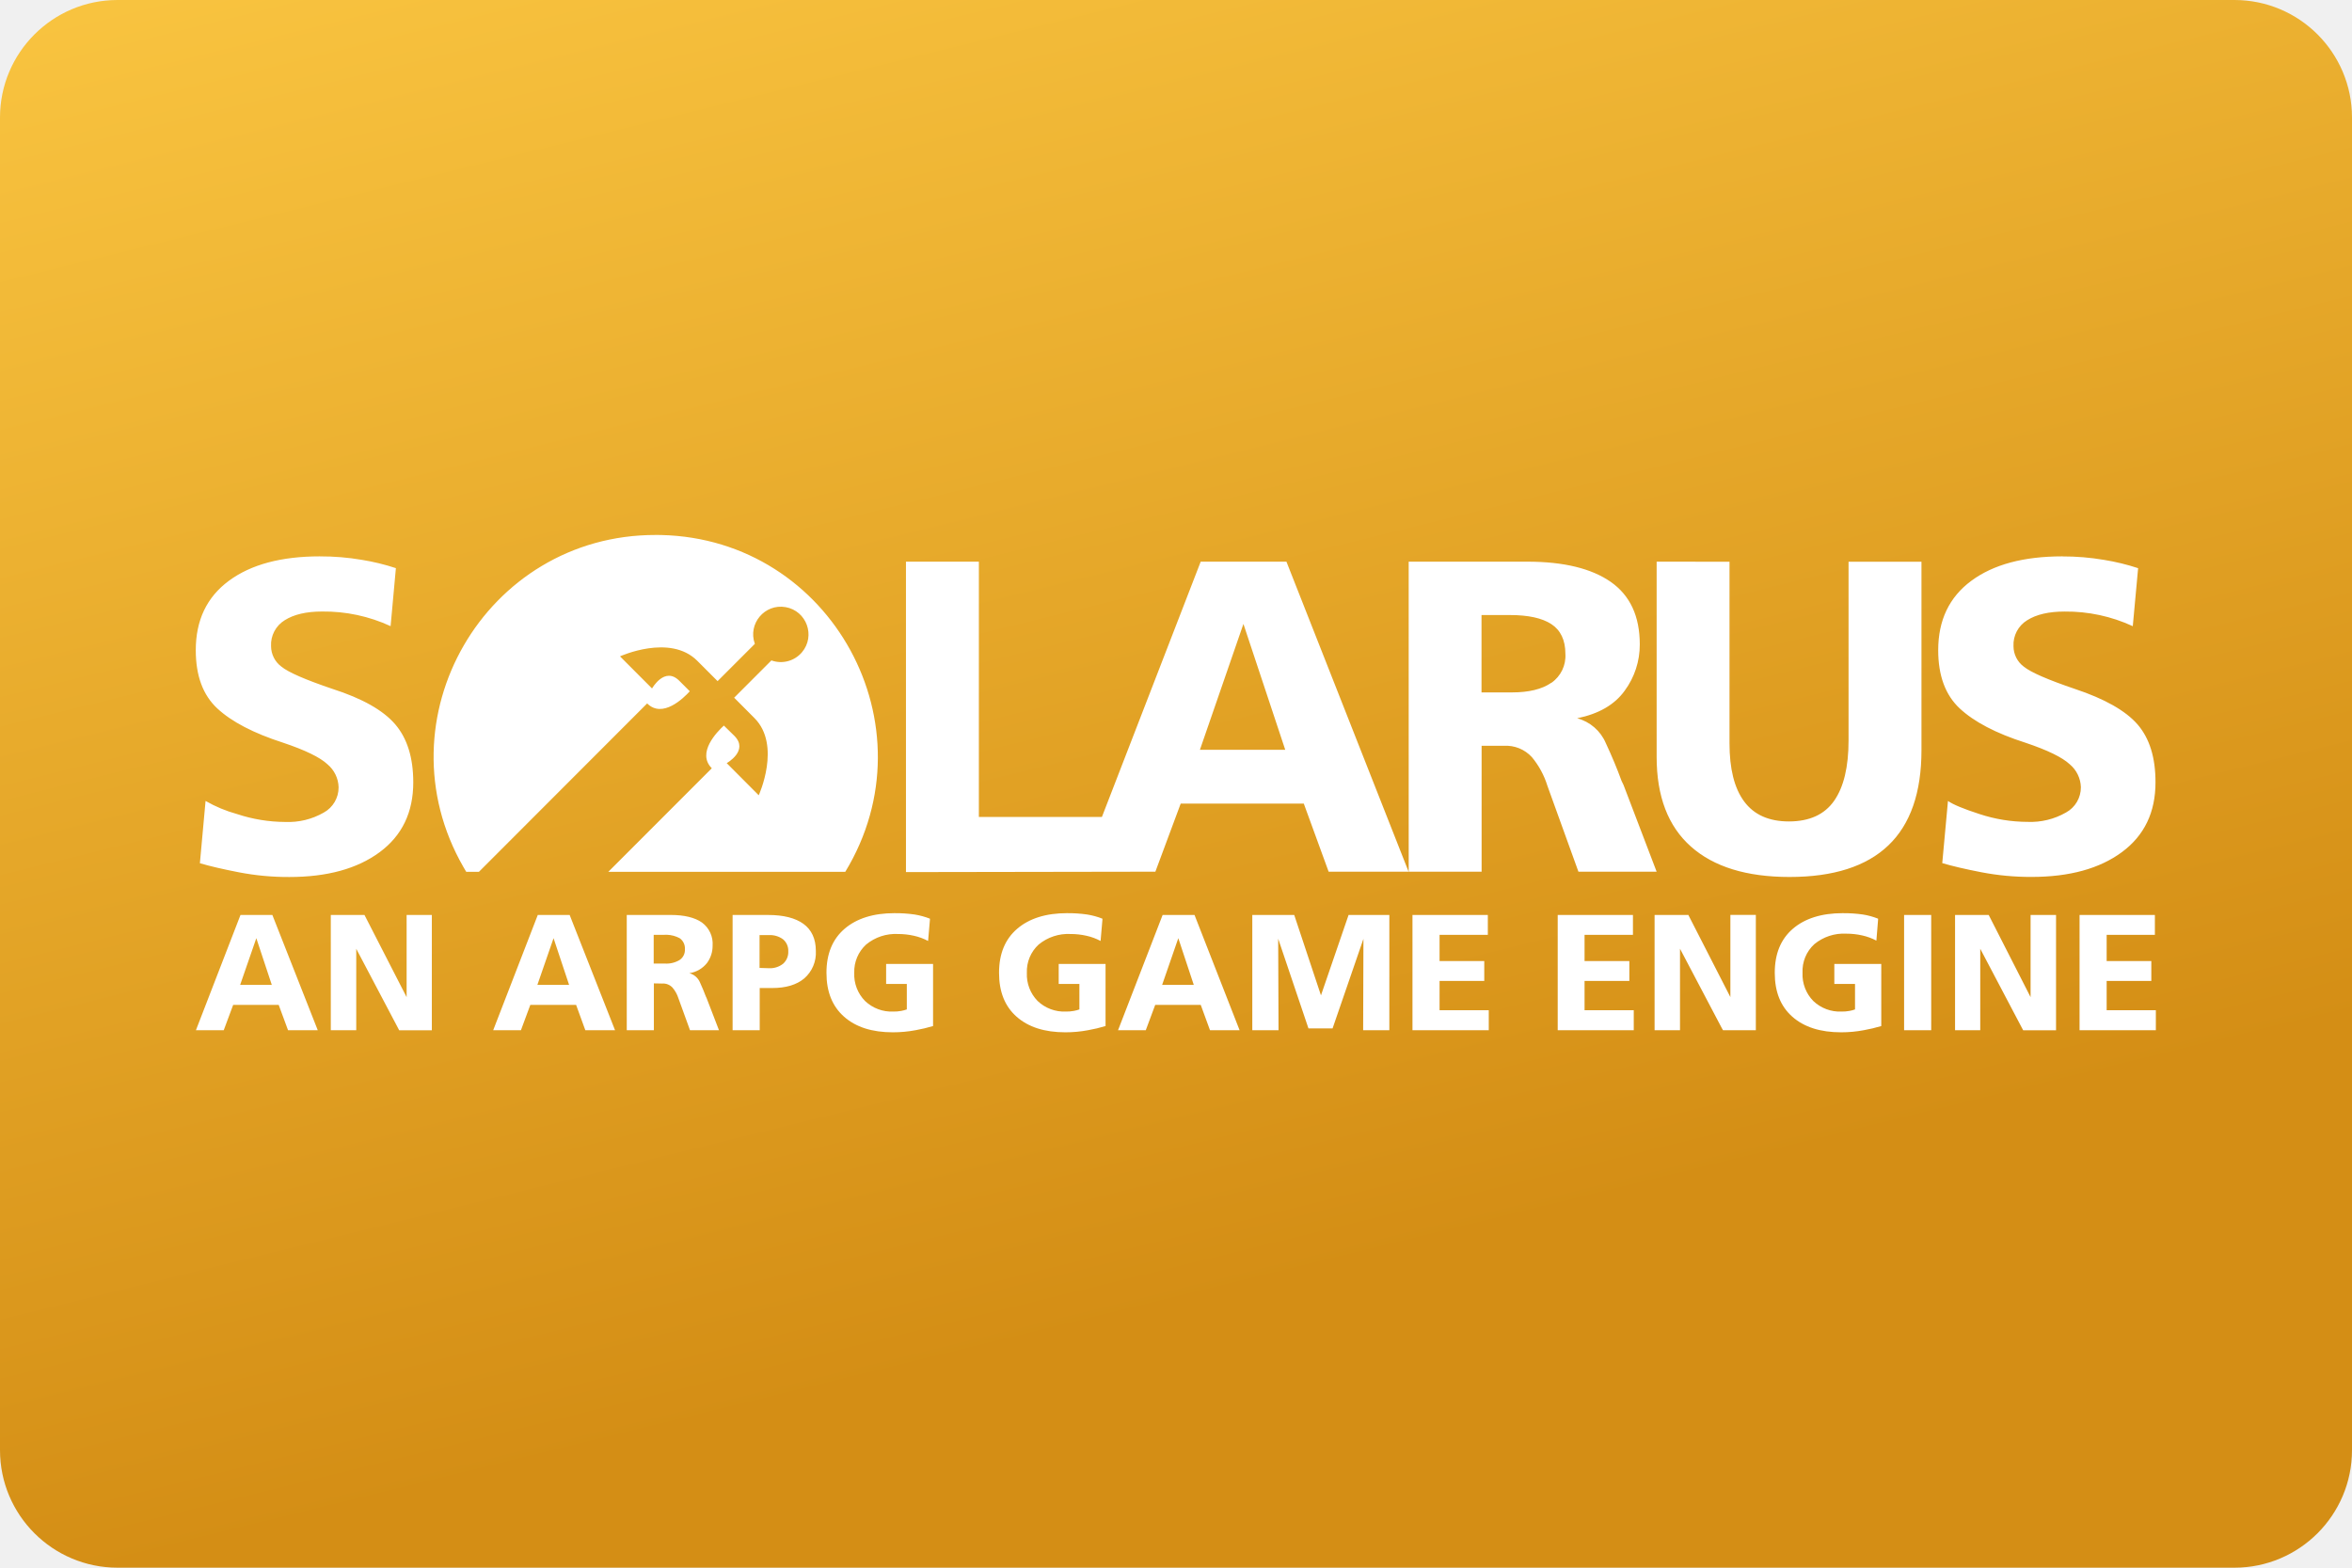
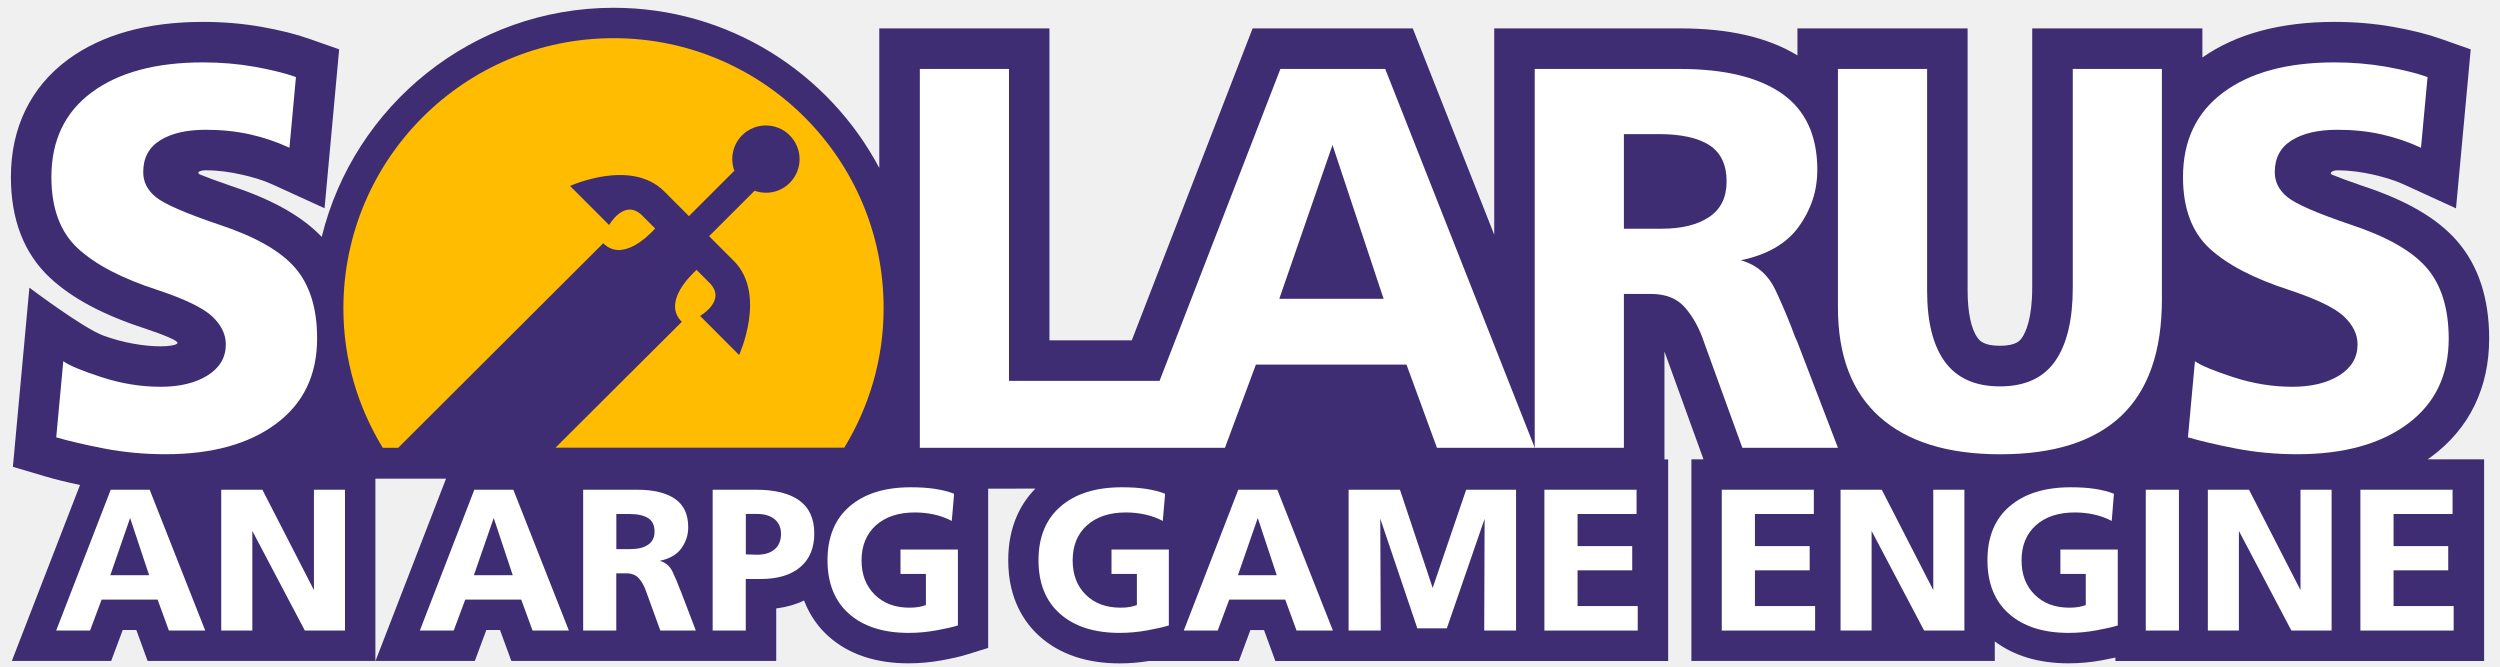
- <svg xmlns="http://www.w3.org/2000/svg" width="480" height="320" version="1.1" viewBox="0 0 480 320">
-   <defs>
-     <linearGradient id="a" x1="10.58" x2="30.66" y1="-2.561" y2="78.9" gradientTransform="scale(3.78)" gradientUnits="userSpaceOnUse">
-       <stop stop-color="#f9c440" offset="0" />
-       <stop stop-color="#d48e15" offset="1" />
-     </linearGradient>
-   </defs>
-   <rect width="480" height="320" ry="24" fill="url(#a)" />
-   <path d="m133.8 109.2c-34.78-0.052-56.57 37.61-39.22 67.79 0.186 0.323 0.376 0.645 0.568 0.965h2.595l34.33-34.37c3.142 3.136 7.45-1.101 8.7-2.48l-2.154-2.157c-2.991-2.976-5.549 1.583-5.549 1.583l-6.54-6.555s10.2-4.661 15.76 0.897c1.985 1.994 3.285 3.299 4.155 4.161l7.606-7.611c-1.482-4.089 2.011-8.251 6.288-7.493 4.277 0.761 6.131 5.872 3.335 9.2-1.524 1.815-4.02 2.482-6.244 1.675l-7.602 7.611 4.128 4.146c5.559 5.555 0.888 15.77 0.888 15.77l-6.537-6.558s4.553-2.536 1.58-5.555l-2.157-2.113c-1.376 1.259-5.606 5.573-2.465 8.712l-21.12 21.14h48.36c18.08-29.75-2.779-67.94-37.55-68.75-0.379-9e-3 -0.758-0.014-1.136-0.012zm-68.51 4.365c-7.884 0-14.08 1.663-18.58 4.989-4.505 3.327-6.756 8.048-6.756 14.17 0 5.204 1.466 9.167 4.4 11.89 2.934 2.723 7.409 5.053 13.42 6.987 4.506 1.511 7.524 2.98 9.055 4.406a6.327 6.335 0 0 1 2.273 4.676 5.838 5.844 0 0 1-3.033 5.185 14.56 14.57 0 0 1-7.848 1.912 31.61 31.65 0 0 1-9.825-1.607 27.94 27.97 0 0 1-6.445-2.681l-1.157 12.71c2.056 0.609 4.715 1.227 7.975 1.858a53.1 53.16 0 0 0 10.27 0.956c7.732 0 13.88-1.689 18.45-5.072s6.851-8.134 6.851-14.25c0-5.024-1.226-8.97-3.681-11.84-2.455-2.87-6.732-5.285-12.83-7.242-5.508-1.866-8.971-3.375-10.39-4.53a5.221 5.227 0 0 1-2.122-4.179 5.854 5.861 0 0 1 2.805-5.312c1.867-1.176 4.409-1.767 7.602-1.767a32.46 32.49 0 0 1 13.99 2.986l1.08-11.84a45.04 45.1 0 0 0-6.934-1.69 49.56 49.62 0 0 0-8.567-0.71zm355.6 0c-7.884 0-14.08 1.663-18.58 4.989-4.505 3.327-6.759 8.048-6.759 14.17 0 5.201 1.478 9.167 4.4 11.89 2.923 2.723 7.393 5.076 13.39 6.987 4.505 1.511 7.524 2.98 9.055 4.406a6.327 6.335 0 0 1 2.273 4.676 5.829 5.836 0 0 1-3.042 5.17 14.56 14.57 0 0 1-7.848 1.909 31.6 31.64 0 0 1-9.781-1.589c-3.261-1.057-5.424-1.954-6.454-2.681l-1.166 12.69c2.053 0.609 4.703 1.227 7.972 1.861a53.03 53.09 0 0 0 10.26 0.956c7.732 0 13.88-1.692 18.45-5.075 4.567-3.383 6.847-8.134 6.836-14.25 0.011-5.012-1.204-8.942-3.649-11.79-2.45-2.819-6.726-5.241-12.82-7.265-5.499-1.869-8.971-3.38-10.39-4.53a5.195 5.201 0 0 1-2.119-4.179 5.854 5.861 0 0 1 2.802-5.312c1.867-1.176 4.409-1.767 7.602-1.767a32.38 32.42 0 0 1 13.94 2.986l1.089-11.84a45.29 45.34 0 0 0-6.937-1.69 49.56 49.62 0 0 0-8.514-0.71zm-236 1.089v63.36l50.9-0.083 5.17-13.9h25.12l5.069 13.9h16.32l-24.93-63.28h-17.5l-20.16 52.11h-25.11v-52.11zm102.6 63.28h14.88v-25.7h4.554a7.147 7.155 0 0 1 5.709 2.317 16.96 16.98 0 0 1 3.169 5.862l6.327 17.52h15.96l-6.759-17.71-0.397-0.82c-0.901-2.475-1.972-5.048-3.217-7.715a8.802 8.813 0 0 0-5.848-5.072c4.421-0.902 7.653-2.778 9.698-5.625a15.77 15.79 0 0 0 3.084-9.446c0-5.751-1.97-10-5.913-12.76-3.942-2.752-9.616-4.131-17.02-4.137h-24.23zm50.6-63.28v39.85c0 8.052 2.33 14.15 6.987 18.29 4.658 4.144 11.37 6.215 20.13 6.215 8.943 0 15.67-2.146 20.17-6.443 4.505-4.297 6.759-10.78 6.759-19.45v-38.46h-14.88v36.49c0 5.39-0.978 9.491-2.933 12.3-1.954 2.808-5.025 4.218-9.215 4.229-4.114 0-7.154-1.364-9.165-4.087s-2.983-6.681-2.983-11.89v-37.04zm-35.74 10.89h5.803c3.751 0 6.565 0.618 8.449 1.852 1.884 1.235 2.865 3.258 2.865 6.049a6.674 6.681 0 0 1-2.856 5.936h-0.033c-1.901 1.311-4.587 1.953-7.966 1.953h-6.262zm-48.59 1.811 8.532 25.69h-17.41zm-71.2 59.04c-4.334 0-7.737 1.082-10.2 3.196-2.458 2.114-3.693 5.099-3.693 8.981 0 3.882 1.199 6.844 3.59 8.958 2.399 2.126 5.72 3.187 9.961 3.187a25.02 25.05 0 0 0 4.646-0.432 32.46 32.49 0 0 0 3.557-0.846v-12.68h-9.579v4.084h4.223v5.202a7.476 7.485 0 0 1-1.13 0.302 8.059 8.068 0 0 1-1.631 0.136 7.848 7.857 0 0 1-5.762-2.157 7.679 7.688 0 0 1-2.205-5.75 7.476 7.485 0 0 1 2.424-5.777 9.436 9.447 0 0 1 6.505-2.148 14.66 14.68 0 0 1 3.234 0.355 11.44 11.45 0 0 1 2.906 1.065l0.373-4.312v-0.237a15.21 15.22 0 0 0-3.092-0.846 27.31 27.34 0 0 0-4.131-0.278zm35.22 0c-4.342 0-7.737 1.082-10.2 3.196-2.458 2.114-3.693 5.099-3.693 8.981 0 3.882 1.19 6.844 3.581 8.958 2.399 2.126 5.72 3.187 9.961 3.187a24.8 24.83 0 0 0 4.637-0.432 31.11 31.15 0 0 0 3.557-0.846v-12.68h-9.561v4.084h4.223v5.202a7.087 7.096 0 0 1-1.124 0.302 8.169 8.178 0 0 1-1.631 0.136 7.856 7.866 0 0 1-5.768-2.157 7.712 7.722 0 0 1-2.199-5.75 7.442 7.451 0 0 1 2.409-5.777 9.47 9.481 0 0 1 6.513-2.148 14.7 14.72 0 0 1 3.226 0.355 11.15 11.16 0 0 1 2.897 1.065l0.373-4.312v-0.237a14.78 14.8 0 0 0-3.084-0.846 27.19 27.22 0 0 0-4.122-0.278zm158.3 0c-4.342 0-7.745 1.082-10.2 3.196-2.458 2.114-3.684 5.099-3.684 8.981 0 3.882 1.19 6.844 3.581 8.958 2.405 2.126 5.729 3.187 9.97 3.187a24.78 24.81 0 0 0 4.628-0.432 31.11 31.15 0 0 0 3.557-0.846v-12.68h-9.579v4.084h4.223v5.202a6.505 6.512 0 0 1-1.116 0.302 8.203 8.212 0 0 1-1.636 0.136 7.848 7.857 0 0 1-5.762-2.157 7.712 7.722 0 0 1-2.199-5.75 7.442 7.451 0 0 1 2.4-5.845 9.461 9.472 0 0 1 6.54-2.148 14.59 14.61 0 0 1 3.226 0.355 11.33 11.34 0 0 1 2.906 1.065l0.346-4.244v-0.237a14.61 14.62 0 0 0-3.066-0.846 27.4 27.43 0 0 0-4.131-0.278zm-327 0.37-9.097 23.53h5.676l1.926-5.176h9.292l1.909 5.176h6.064l-9.266-23.53zm18.43 0v23.53h5.193v-16.63l8.567 16.26 0.192 0.373h6.668v-23.53h-5.146v16.77l-8.6-16.77zm42.24 0-9.1 23.53h5.661l1.918-5.176h9.343l1.885 5.176h6.064l-9.266-23.53zm18.16 0v23.53h5.534v-9.564l1.699 0.033a2.61 2.613 0 0 1 2.119 0.846 6.234 6.242 0 0 1 1.193 2.166l2.364 6.519h5.913l-2.533-6.579-0.145-0.305c-0.355-0.922-0.734-1.878-1.198-2.868a3.269 3.273 0 0 0-2.172-1.894 5.643 5.65 0 0 0 3.616-2.098 5.863 5.87 0 0 0 1.13-3.501 5.381 5.387 0 0 0-2.178-4.747c-1.461-1.015-3.582-1.539-6.345-1.539zm21.6 0v23.53h5.534v-8.617h2.518c2.81 6e-3 5.001-0.648 6.573-1.962a6.918 6.927 0 0 0 2.364-5.617c0-2.478-0.88-4.321-2.536-5.522-1.656-1.201-4.07-1.811-7.23-1.811zm87.76 0-9.1 23.53h5.661l1.926-5.176h9.292l1.891 5.176h6.04l-9.2-23.53zm18.3 0v23.53h5.356l-0.074-18.69 6.182 18.32h4.918l6.3-18.29-0.059 18.66h5.347v-23.53h-8.321l-5.634 16.41-5.457-16.41zm32.69 0v23.53h15.57v-4.093h-10.04v-5.972h9.121v-4.051h-9.121v-5.362h9.849v-4.051zm29.64 0v23.53h15.52v-4.093h-10.04v-5.972h9.141v-4.051h-9.141v-5.362h9.875v-4.051zm19.77 0v23.53h5.188v-16.64l8.558 16.26 0.219 0.373h6.7v-23.53h-5.196v16.77l-8.582-16.77zm50.92 0v23.53h5.534v-23.53zm10.4 0v23.53h5.143v-16.63l8.558 16.26 0.201 0.373h6.709v-23.53h-5.196v16.77l-8.547-16.77zm25.41 0v23.53h15.57v-4.093h-10.04v-5.972h9.115v-4.051h-9.115v-5.362h9.843v-4.051zm-288.3 4.043a5.913 5.92 0 0 1 2.619 0.704 2.534 2.537 0 0 1 1.056 2.249 2.441 2.444 0 0 1-1.089 2.199 5.204 5.21 0 0 1-2.965 0.728h-2.314v-5.871h2.146a5.913 5.92 0 0 1 0.547-9e-3zm18.91 0.068h1.885a4.503 4.508 0 0 1 2.897 0.846 3.007 3.011 0 0 1 1.08 2.471 3.168 3.172 0 0 1-1.065 2.536 4.317 4.322 0 0 1-2.912 0.905l-1.885-0.059zm-102.7 0.627 3.161 9.538h-6.463zm60.66 0 3.175 9.538h-6.478zm127.5 0 3.16 9.538h-6.463z" fill="#fff" />
+ <svg xmlns="http://www.w3.org/2000/svg" enable-background="new 0 0 450 120" height="120" viewBox="0 0 450 120" width="450">
+   <path d="m436.96 82.68c.26-.18.52-.36.77-.54 6.75-5.01 10.32-12.35 10.32-21.21 0-7.19-1.92-13.07-5.72-17.48-3.55-4.12-9.13-7.38-17.05-9.98-2.39-.81-4.17-1.48-5.48-2.01-.59-.24-.08-.8.91-.8 2.31 0 4.45.32 6.37.75 1.94.44 3.84.98 5.65 1.81l9.35 4.28.95-10.24 1.18-12.72.52-5.65-5.35-1.89c-2.4-.85-5.23-1.56-8.65-2.17-3.36-.59-6.89-.89-10.51-.89-9.74 0-17.74 2.16-23.79 6.41v-5.24h-30.63v46.62c0 5.59-1.16 8.09-1.86 9.08-.32.47-1 1.43-3.96 1.43s-3.68-.97-4.02-1.44c-1.15-1.57-1.79-4.59-1.79-8.48v-47.21h-30.63v4.86c-5.38-3.26-12.32-4.86-21.16-4.86h-33.42v37.14l-14.66-37.14h-28.83l-21.75 56.15h-14.82v-56.15h-30.63v25.12c-9.09-17.13-27.11-28.83-47.82-28.83-25.4 0-46.75 17.6-52.54 41.24-3.57-3.74-8.92-6.74-16.31-9.17-2.42-.82-4.22-1.5-5.53-2.03-.56-.23-.32-.48-.32-.48s.29-.31 1.28-.31c2.32 0 4.46.33 6.37.76 1.97.44 3.82.96 5.67 1.8l9.35 4.27 2.63-28.6-5.35-1.88c-2.41-.86-5.24-1.56-8.65-2.17-3.36-.59-6.89-.89-10.5-.89-10.04 0-18.23 2.29-24.35 6.8-6.7 4.96-10.24 12.27-10.24 21.13 0 7.69 2.38 13.8 7.07 18.16 3.99 3.7 9.59 6.68 17.12 9.12 3.72 1.24 5.95 2.23 5.8 2.6-.15.38-1.57.59-3.04.59-2.75 0-6.63-.57-10.32-1.94s-13.3-8.62-13.3-8.62l-2.97 32.25 5.75 1.7c1.79.53 3.88 1.05 6.33 1.57l-12.27 31.67h17.88l2.08-5.57h2.45l2.03 5.57h41v-32.81h12.72l-.01.02-12.69 32.79h17.88l2.07-5.57h2.46l2.04 5.57h47.68v-9.45c1.84-.23 3.51-.71 5.01-1.43 1.15 3.02 2.89 5.12 4.46 6.5 3.6 3.19 8.43 4.81 14.37 4.81 1.99 0 4.01-.19 6-.55 1.91-.35 3.32-.68 4.45-1.03l3.86-1.19v-28.67l8.5-.01c-2.42 2.45-4.89 6.52-4.89 12.9 0 7.19 3.11 11.45 5.72 13.75 3.6 3.19 8.43 4.81 14.37 4.81 1.74 0 3.5-.15 5.23-.43h16.2l2.07-5.57h2.45l2.04 5.57h70.71v-36.29h-.67v-19.42l7.03 19.41h-2.18v36.29h54.61v-3.52c3.48 2.61 7.93 3.95 13.29 3.95 2.01 0 4.03-.19 6-.55.91-.17 1.71-.33 2.42-.49v.62h66.37v-36.3z" fill="#3e2d72" />
+   <g fill="#fff">
+     <path d="m323.51 61.52-.4-.88c-.97-2.67-2.13-5.44-3.47-8.31s-3.44-4.7-6.31-5.48c4.76-.98 8.25-3 10.46-6.06 2.21-3.07 3.33-6.46 3.33-10.18 0-6.2-2.12-10.78-6.35-13.75-4.25-2.97-10.38-4.45-18.39-4.45h-26.13v68.19h16.05v-27.69h4.89c2.68 0 4.73.83 6.16 2.5 1.43 1.66 2.58 3.77 3.42 6.31l6.85 18.88h17.21zm-15.86-22.46c-2.09 1.41-4.95 2.11-8.6 2.11h-6.75v-17.03h6.26c4.04 0 7.09.67 9.14 2 2.05 1.34 3.09 3.51 3.09 6.51 0 2.88-1.05 5.01-3.14 6.41z" />
+     <path d="m53.12 48.21c-2.64-3.07-7.26-5.67-13.84-7.83-5.94-2.02-9.68-3.65-11.21-4.89s-2.29-2.74-2.29-4.5c0-2.54 1-4.45 3.03-5.72 2.02-1.27 4.76-1.91 8.22-1.91 2.87 0 5.53.28 7.98.83s4.81 1.35 7.09 2.4l1.17-12.72c-2.02-.72-4.51-1.33-7.48-1.86-2.96-.52-6.05-.78-9.24-.78-8.49 0-15.16 1.79-20.02 5.38s-7.28 8.67-7.28 15.26c0 5.61 1.58 9.88 4.74 12.82 3.16 2.93 7.97 5.45 14.43 7.53 4.89 1.63 8.15 3.21 9.78 4.74s2.45 3.21 2.45 5.04c0 2.34-1.1 4.2-3.28 5.57-2.19 1.37-5.01 2.05-8.46 2.05-3.53 0-7.05-.57-10.57-1.71s-5.84-2.1-6.95-2.89l-1.27 13.7c2.21.65 5.08 1.32 8.61 2.01 3.52.68 7.21 1.03 11.06 1.03 8.34 0 14.98-1.82 19.9-5.48 4.92-3.65 7.39-8.77 7.39-15.36.01-5.41-1.31-9.64-3.96-12.71z" />
+     <path d="m436.8 48.21c-2.64-3.07-7.26-5.67-13.84-7.83-5.94-2.02-9.68-3.65-11.21-4.89s-2.29-2.74-2.29-4.5c0-2.54 1-4.45 3.03-5.72 2.02-1.27 4.76-1.91 8.22-1.91 2.87 0 5.53.28 7.98.83s4.81 1.35 7.09 2.4l1.18-12.72c-2.02-.72-4.52-1.33-7.48-1.86-2.96-.52-6.05-.78-9.24-.78-8.49 0-15.16 1.79-20.01 5.38-4.86 3.59-7.29 8.67-7.29 15.26 0 5.61 1.59 9.88 4.75 12.82 3.17 2.93 7.98 5.45 14.44 7.53 4.89 1.63 8.15 3.21 9.78 4.74 1.62 1.53 2.45 3.21 2.45 5.04 0 2.34-1.1 4.2-3.28 5.57-2.2 1.37-5.02 2.05-8.47 2.05-3.52 0-7.04-.57-10.56-1.71s-5.84-2.1-6.96-2.89l-1.26 13.7c2.21.65 5.08 1.32 8.6 2.01 3.52.68 7.21 1.03 11.07 1.03 8.34 0 14.98-1.82 19.9-5.48 4.92-3.65 7.37-8.77 7.37-15.36-.02-5.41-1.32-9.64-3.97-12.71z" />
+     <path d="m249.34 12.41h-18.87l-21.75 56.15h-27.1v-56.15h-16.05v68.19h54.92l5.57-14.97h27.11l5.48 14.97h17.61zm-19.07 41.38 9.58-27.69 9.2 27.69z" />
+     <path d="m373.1 12.41v39.33c0 5.81-1.05 10.22-3.17 13.26-2.12 3.03-5.43 4.55-9.94 4.55-4.44 0-7.72-1.47-9.89-4.4-2.15-2.93-3.22-7.21-3.22-12.81v-39.93h-16.05v42.95c0 8.68 2.52 15.25 7.53 19.71 5.03 4.47 12.26 6.7 21.72 6.7 9.65 0 16.91-2.32 21.77-6.94 4.86-4.63 7.29-11.61 7.29-20.94v-41.48z" />
+     <path d="m143.88 90.09c-1.79-1.29-4.39-1.94-7.81-1.94h-7.79v25.35h5.96v-9.28h2.69c3.03 0 5.4-.7 7.09-2.12 1.7-1.42 2.55-3.44 2.55-6.05.01-2.67-.89-4.65-2.69-5.96zm-4.45 8.79c-.76.65-1.81.97-3.14.97l-2.04-.06v-7.28h2.04c1.31 0 2.35.32 3.13.94.78.64 1.16 1.53 1.16 2.66 0 1.2-.38 2.12-1.15 2.77z" />
+     <path d="m85.38 88.15-9.81 25.35h6.1l2.07-5.57h10.08l2.04 5.57h6.54l-10-25.35zm-.08 15.38 3.57-10.29 3.42 10.29z" />
+     <path d="m19.93 88.15-9.82 25.35h6.1l2.08-5.57h10.08l2.03 5.57h6.54l-10-25.35zm-.07 15.38 3.56-10.29 3.42 10.29z" />
+     <path d="m122.39 106.08c-.36-.99-.79-2.02-1.29-3.09-.49-1.07-1.28-1.75-2.35-2.04 1.78-.37 3.07-1.11 3.9-2.26.81-1.13 1.23-2.39 1.23-3.77 0-2.31-.78-4.01-2.36-5.11s-3.86-1.66-6.84-1.66h-9.71v25.35h5.96v-10.3h1.81c.99 0 1.77.32 2.29.94.53.6.96 1.4 1.28 2.34l2.55 7.02h6.39l-2.71-7.09zm-5.75-8.02c-.77.53-1.84.78-3.2.78h-2.5v-6.32h2.32c1.51 0 2.64.25 3.42.75.76.49 1.14 1.31 1.14 2.42 0 1.06-.4 1.86-1.18 2.37z" />
+     <path d="m56.51 106.22-9.28-18.07h-7.41v25.35h5.6v-17.93l9.24 17.53.21.4h7.23v-25.35h-5.59z" />
+     <path d="m162.07 103.31h4.59v5.6c-.35.13-.75.24-1.22.33-.48.1-1.06.14-1.76.14-2.57 0-4.65-.78-6.22-2.33-1.58-1.56-2.38-3.61-2.38-6.19 0-2.66.88-4.76 2.59-6.31 1.73-1.53 4.06-2.31 7.02-2.31 1.19 0 2.36.13 3.49.38 1.15.26 2.18.64 3.14 1.15l.4-4.65v-.25c-.92-.37-2.04-.65-3.34-.86s-2.78-.3-4.45-.3c-4.68 0-8.35 1.15-11 3.44-2.65 2.28-3.98 5.51-3.98 9.68 0 4.14 1.29 7.37 3.87 9.65 2.59 2.29 6.17 3.44 10.75 3.44 1.7 0 3.37-.16 5.01-.46 1.63-.3 2.91-.59 3.84-.88v-13.66h-10.33v4.39z" />
+     <path d="m370.85 103.31h4.59v5.6c-.34.13-.73.24-1.21.33-.48.1-1.07.14-1.77.14-2.56 0-4.65-.78-6.21-2.33-1.58-1.56-2.37-3.61-2.37-6.19 0-2.66.86-4.76 2.58-6.31 1.72-1.53 4.06-2.31 7.02-2.31 1.19 0 2.36.13 3.49.38 1.15.26 2.18.64 3.14 1.15l.38-4.65v-.25c-.91-.37-2.02-.65-3.31-.86-1.31-.21-2.79-.3-4.46-.3-4.68 0-8.34 1.15-11 3.44-2.66 2.28-3.98 5.51-3.98 9.68 0 4.14 1.29 7.37 3.87 9.65 2.6 2.29 6.18 3.44 10.75 3.44 1.69 0 3.38-.16 5-.46 1.64-.3 2.91-.59 3.84-.88v-13.66h-10.33v4.39z" />
+     <path d="m386.24 88.15h5.97v25.35h-5.97z" />
+     <path d="m200.07 103.31h4.57v5.6c-.34.13-.74.24-1.21.33-.48.1-1.07.14-1.76.14-2.58 0-4.66-.78-6.23-2.33-1.58-1.56-2.36-3.61-2.36-6.19 0-2.66.86-4.76 2.58-6.31 1.73-1.53 4.06-2.31 7.02-2.31 1.19 0 2.35.13 3.49.38 1.14.26 2.18.64 3.13 1.15l.4-4.65v-.25c-.92-.37-2.03-.65-3.33-.86s-2.78-.3-4.45-.3c-4.68 0-8.34 1.15-11 3.44-2.65 2.28-3.99 5.51-3.99 9.68 0 4.14 1.29 7.37 3.87 9.65 2.59 2.29 6.17 3.44 10.75 3.44 1.7 0 3.37-.16 5-.46 1.64-.3 2.91-.59 3.84-.88v-13.66h-10.32z" />
+     <path d="m347.99 106.22-9.27-18.07h-7.42v25.35h5.59v-17.93l9.24 17.53.23.4h7.23v-25.35h-5.6z" />
+     <path d="m414.09 106.22-9.27-18.07h-7.41v25.35h5.59v-17.93l9.24 17.53.22.4h7.23v-25.35h-5.6z" />
+     <path d="m430.84 109.09v-6.43h9.84v-4.36h-9.84v-5.78h10.62v-4.37h-16.59v25.35h16.79v-4.41z" />
+     <path d="m257.88 105.83-5.89-17.68h-9.24v25.35h5.78l-.08-20.14 6.67 19.74h5.31l6.8-19.71-.07 20.11h5.73v-25.35h-8.98z" />
+     <path d="m222.89 88.15-9.81 25.35h6.11l2.07-5.57h10.08l2.04 5.57h6.54l-10-25.35zm-.06 15.38 3.57-10.29 3.41 10.29z" />
+     <path d="m283.96 102.66h9.84v-4.36h-9.84v-5.78h10.62v-4.37h-16.59v25.35h16.8v-4.41h-10.83z" />
+     <path d="m315.89 102.66h9.85v-4.36h-9.85v-5.78h10.6v-4.37h-16.57v25.35h16.8v-4.41h-10.83z" />
+   </g>
+   <path d="m110.45 6.87c-26.86 0-48.64 21.77-48.64 48.64 0 9.23 2.61 17.73 7.08 25.09h2.79c9.46-9.46 31.04-30.95 36.9-36.82 3.38 3.38 8.01-1.17 9.35-2.65-.73-.72-1.51-1.51-2.32-2.32-3.21-3.2-5.97 1.7-5.97 1.7l-7.03-7.04s10.97-5 16.93.96c2.14 2.14 3.54 3.54 4.47 4.47l8.17-8.17c-.78-2.15-.33-4.64 1.39-6.37 2.37-2.37 6.21-2.37 8.57 0 2.38 2.36 2.38 6.2 0 8.57-1.71 1.71-4.19 2.17-6.31 1.4l-8.19 8.18c.93.94 2.32 2.33 4.44 4.45 5.98 5.97.96 16.94.96 16.94l-7.03-7.04s4.89-2.76 1.69-5.96c-.81-.81-1.59-1.59-2.32-2.32-1.48 1.35-6.03 5.98-2.65 9.35-3.68 3.68-13.55 13.46-22.74 22.65h51.98c4.47-7.36 7.08-15.86 7.08-25.09.04-26.85-21.73-48.62-48.6-48.62z" fill="#ffbc00" />
</svg>
